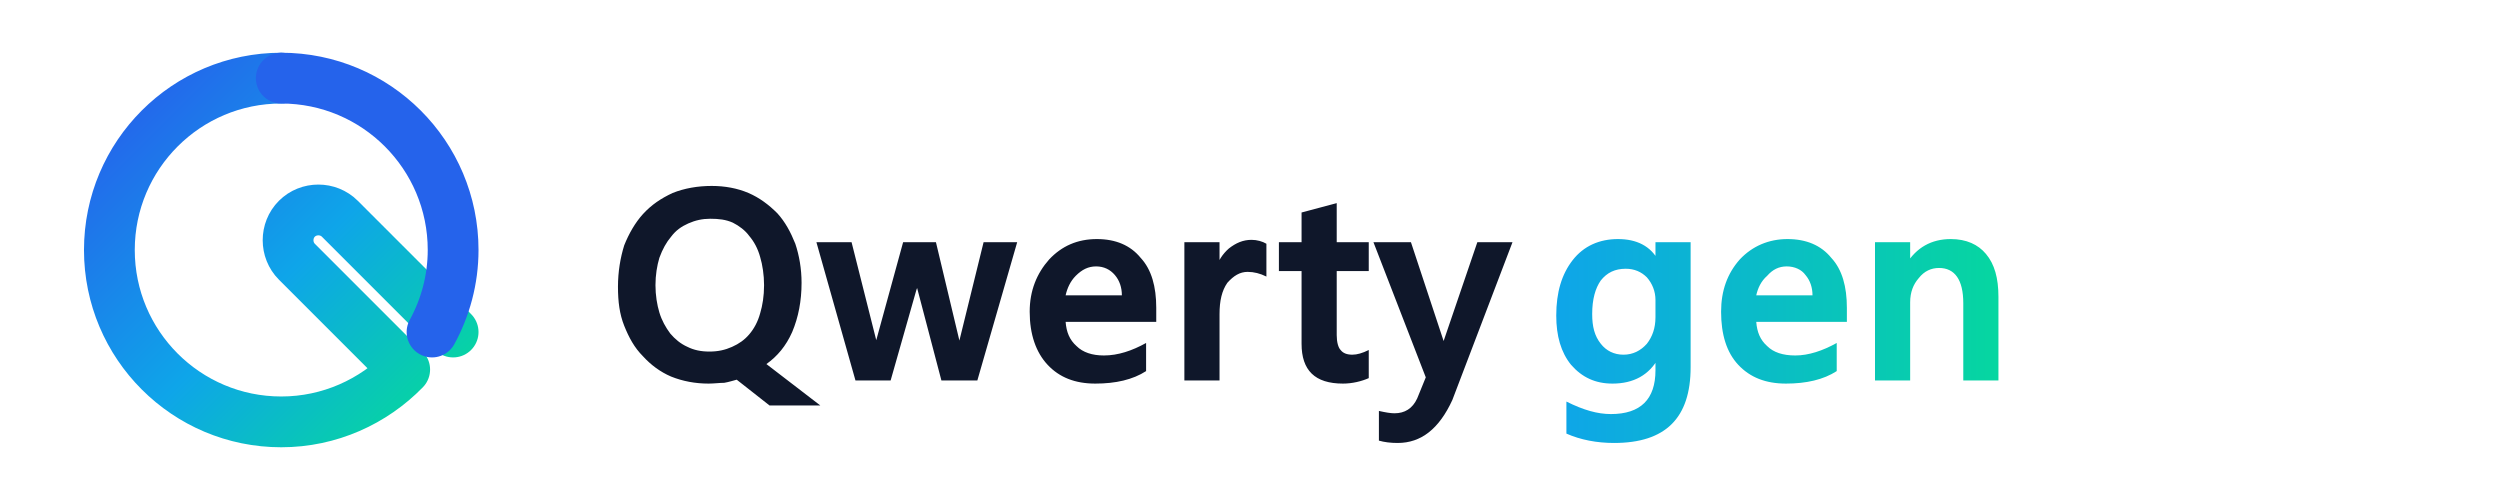
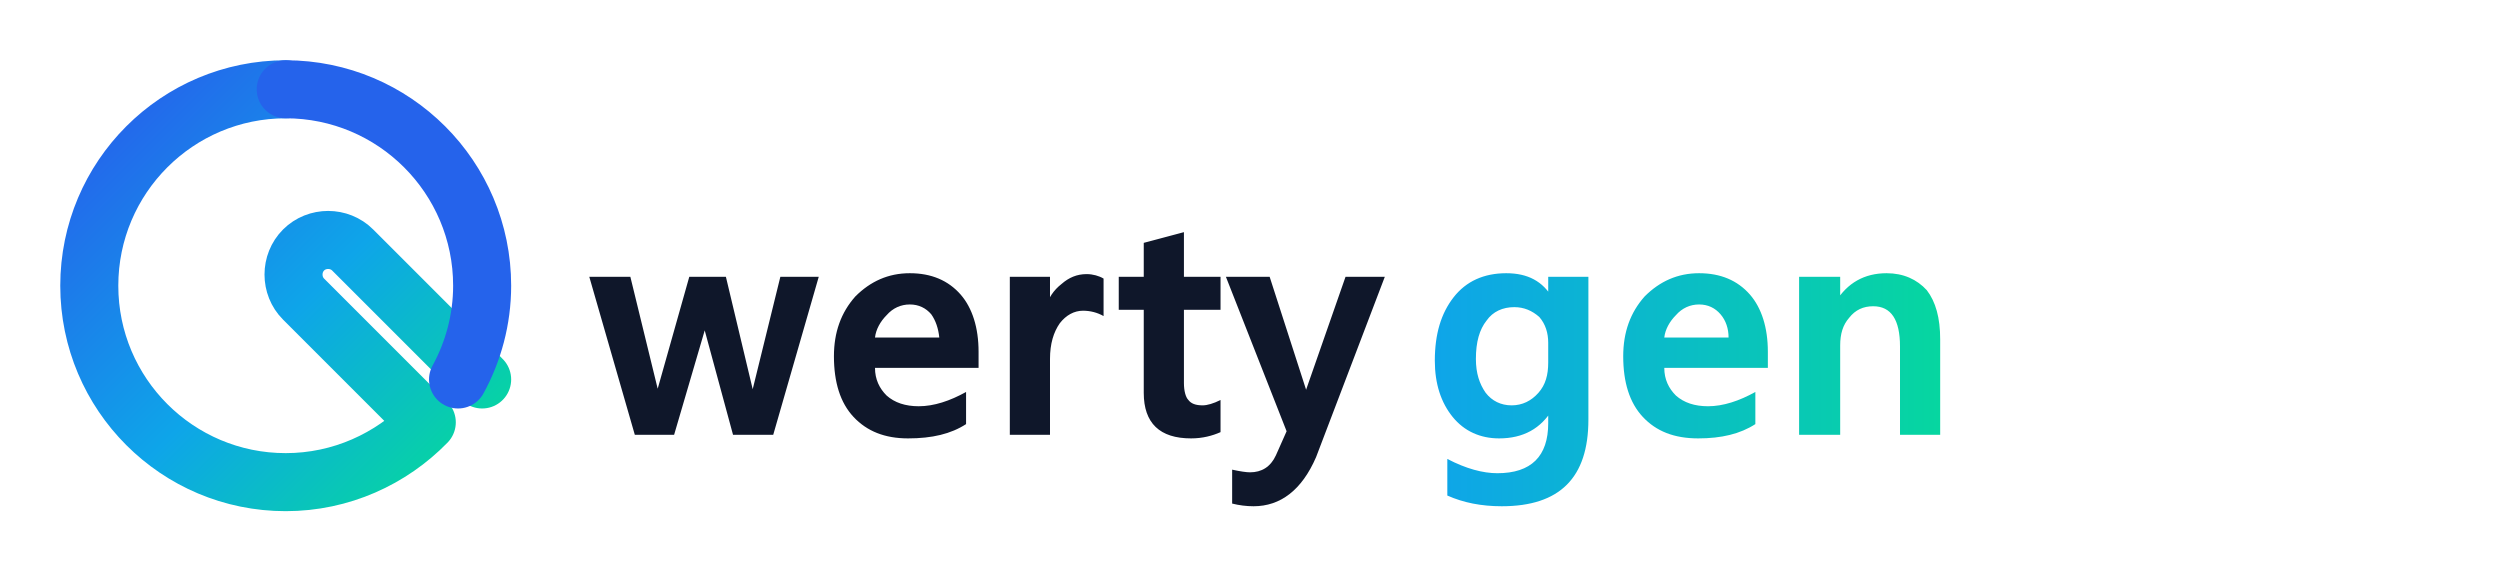
- <svg xmlns="http://www.w3.org/2000/svg" viewBox="0 0 320 64" fill="none" width="100%" height="100%">
+ <svg xmlns="http://www.w3.org/2000/svg" viewBox="0 0 280 64" fill="none" width="100%" height="100%">
  <defs>
    <linearGradient id="qRibbonGradOut" x1="12" y1="12" x2="52" y2="52" gradientUnits="userSpaceOnUse">
      <stop offset="0%" stop-color="#2563EB" />
      <stop offset="55%" stop-color="#0EA5E9" />
      <stop offset="100%" stop-color="#06D6A0" />
    </linearGradient>
    <linearGradient id="qGenTextGrad" x1="0%" y1="0%" x2="100%" y2="0%">
      <stop offset="0%" stop-color="#0EA5E9" />
      <stop offset="100%" stop-color="#06D6A0" />
    </linearGradient>
  </defs>
-   <g transform="translate(4, 0)">
+   <g transform="translate(0, 0)">
    <path d="M 32 10 C 19.85 10 10 19.85 10 32 C 10 44.15 19.85 54 32 54 C 38.2 54 43.8 51.4 47.8 47.3 L 34 33.5 C 32.5 32 32.5 29.5 34 28 C 35.5 26.5 38 26.5 39.5 28 L 54 42.5" stroke="url(#qRibbonGradOut)" stroke-width="6.5" stroke-linecap="round" stroke-linejoin="round" />
    <path d="M 32 10 C 44.15 10 54 19.85 54 32 C 54 35.8 53 39.4 51.3 42.5" stroke="#2563EB" stroke-width="6.5" stroke-linecap="round" />
  </g>
-   <path d="M 90.7 49.1 C 89.0 49.1 87.4 48.8 85.9 48.2 C 84.5 47.6 83.3 46.7 82.3 45.6 C 81.2 44.5 80.5 43.2 79.9 41.7 C 79.3 40.2 79.1 38.6 79.1 36.7 C 79.1 34.8 79.4 33.0 79.9 31.4 C 80.5 29.9 81.3 28.5 82.3 27.4 C 83.4 26.2 84.6 25.4 86.1 24.7 C 87.6 24.1 89.3 23.8 91.1 23.8 C 92.8 23.8 94.4 24.1 95.8 24.7 C 97.2 25.3 98.4 26.2 99.5 27.3 C 100.5 28.4 101.2 29.7 101.8 31.2 C 102.3 32.7 102.6 34.4 102.6 36.2 C 102.6 38.5 102.2 40.6 101.4 42.5 C 100.6 44.3 99.5 45.6 98.1 46.6 L 105.0 51.9 L 98.5 51.9 L 94.3 48.6 C 93.9 48.7 93.3 48.9 92.7 49.0 C 92.1 49.0 91.4 49.1 90.7 49.1 M 90.9 28.0 C 89.9 28.0 89.0 28.2 88.1 28.6 C 87.2 29.0 86.5 29.5 85.9 30.3 C 85.3 31.0 84.8 31.9 84.4 33.0 C 84.1 34.0 83.9 35.2 83.9 36.5 C 83.9 37.8 84.1 39.0 84.4 40.0 C 84.7 41.0 85.2 41.9 85.8 42.7 C 86.4 43.4 87.1 44.0 88.0 44.4 C 88.8 44.8 89.7 45.0 90.8 45.0 C 91.9 45.0 92.8 44.8 93.7 44.4 C 94.6 44.0 95.3 43.5 95.9 42.8 C 96.5 42.1 97.0 41.2 97.3 40.1 C 97.6 39.1 97.8 37.9 97.8 36.5 C 97.8 35.2 97.6 33.9 97.3 32.9 C 97.0 31.8 96.5 30.9 95.9 30.2 C 95.4 29.5 94.6 28.9 93.8 28.5 C 92.9 28.1 92.0 28.0 90.9 28.0 M 130.2 31.0 L 125.1 48.7 L 120.5 48.7 L 117.4 36.9 C 117.2 36.5 117.2 36.0 117.1 35.7 L 117.7 35.7 C 117.7 35.9 117.6 36.4 117.3 37.1 L 114.0 48.7 L 109.5 48.7 L 104.5 31.0 L 109.0 31.0 L 112.2 43.7 C 112.3 44.0 112.4 44.3 112.4 44.7 L 111.9 44.7 C 111.9 44.5 112.0 44.0 112.2 43.4 L 115.6 31.0 L 119.8 31.0 L 122.9 44.0 C 123.0 44.1 123.1 44.4 123.1 44.8 L 122.6 44.8 C 122.6 44.6 122.7 44.2 122.8 43.6 L 125.9 31.0 Z M 148.0 41.2 L 136.4 41.2 C 136.5 42.5 136.9 43.5 137.8 44.3 C 138.6 45.1 139.8 45.5 141.3 45.5 C 143.1 45.5 144.9 44.9 146.7 43.9 L 146.7 47.5 C 145.0 48.6 142.8 49.1 140.2 49.1 C 137.6 49.1 135.6 48.3 134.1 46.7 C 132.6 45.1 131.8 42.8 131.8 39.9 C 131.8 37.2 132.7 35.0 134.3 33.2 C 135.9 31.5 137.9 30.6 140.4 30.6 C 142.8 30.6 144.7 31.4 146.0 33.0 C 147.4 34.5 148.0 36.7 148.0 39.4 M 143.6 37.8 C 143.6 36.8 143.3 35.9 142.7 35.2 C 142.1 34.5 141.3 34.1 140.3 34.1 C 139.3 34.1 138.5 34.5 137.7 35.3 C 137.0 36.0 136.6 36.9 136.4 37.8 M 162.1 35.4 C 161.3 35.0 160.5 34.8 159.7 34.8 C 158.7 34.8 157.9 35.3 157.1 36.2 C 156.4 37.2 156.1 38.5 156.1 40.2 L 156.1 48.7 L 151.6 48.7 L 151.6 31.0 L 156.1 31.0 L 156.1 34.5 L 155.6 34.5 C 155.9 33.4 156.5 32.5 157.3 31.8 C 158.2 31.1 159.1 30.7 160.2 30.7 C 160.9 30.7 161.6 30.9 162.1 31.2 M 175.2 48.4 C 174.3 48.8 173.1 49.1 171.9 49.1 C 168.3 49.1 166.6 47.4 166.6 44.0 L 166.6 34.7 L 163.7 34.7 L 163.7 31.0 L 166.6 31.0 L 166.6 27.2 L 171.1 26.0 L 171.1 31.0 L 175.2 31.0 L 175.2 34.7 L 171.1 34.7 L 171.1 42.9 C 171.1 43.8 171.3 44.5 171.6 44.8 C 171.9 45.2 172.4 45.4 173.1 45.4 C 173.7 45.4 174.4 45.2 175.2 44.8 M 193.6 31.0 L 185.9 51.2 C 184.2 54.9 181.9 56.7 178.9 56.7 C 178.0 56.7 177.2 56.6 176.5 56.4 L 176.5 52.6 C 177.4 52.8 178.0 52.9 178.5 52.9 C 179.8 52.9 180.8 52.3 181.4 51.0 L 182.5 48.3 L 175.8 31.0 L 180.6 31.0 L 184.8 43.7 C 184.8 43.8 184.9 44.1 185.0 44.6 L 184.5 44.6 C 184.6 44.5 184.6 44.2 184.8 43.6 L 189.1 31.0 Z" fill="#0F172A" />
-   <path d="M 216.4 47.0 C 216.4 53.5 213.2 56.7 206.6 56.7 C 204.4 56.7 202.3 56.3 200.5 55.5 L 200.5 51.4 C 202.7 52.5 204.5 53.0 206.2 53.0 C 210.0 53.0 211.9 51.1 211.9 47.4 L 211.9 45.8 L 212.3 45.8 C 211.1 48.0 209.1 49.1 206.4 49.1 C 204.2 49.1 202.5 48.3 201.1 46.7 C 199.8 45.1 199.2 43.0 199.2 40.4 C 199.2 37.4 199.9 35.1 201.3 33.3 C 202.7 31.5 204.7 30.6 207.1 30.6 C 209.5 30.6 211.3 31.5 212.3 33.4 L 211.9 33.4 L 211.9 31.0 L 216.4 31.0 Z M 211.9 40.6 L 211.9 38.4 C 211.9 37.3 211.5 36.3 210.8 35.5 C 210.1 34.8 209.2 34.4 208.1 34.4 C 206.7 34.4 205.7 34.9 204.9 35.9 C 204.2 36.9 203.8 38.3 203.8 40.2 C 203.8 41.8 204.1 43.0 204.9 44.0 C 205.6 44.9 206.6 45.4 207.8 45.4 C 209.0 45.4 210.0 44.9 210.8 44.0 C 211.5 43.1 211.9 42.0 211.9 40.6 M 236.4 41.2 L 224.8 41.2 C 224.9 42.5 225.3 43.5 226.2 44.3 C 227.0 45.1 228.2 45.5 229.8 45.5 C 231.5 45.5 233.3 44.9 235.1 43.9 L 235.1 47.5 C 233.4 48.6 231.2 49.1 228.6 49.1 C 226.0 49.1 224.0 48.3 222.5 46.7 C 221.0 45.1 220.3 42.8 220.3 39.9 C 220.3 37.2 221.1 35.0 222.7 33.2 C 224.3 31.5 226.4 30.6 228.8 30.6 C 231.2 30.6 233.1 31.4 234.4 33.0 C 235.8 34.5 236.4 36.7 236.4 39.4 M 232.0 37.8 C 232.0 36.8 231.7 35.9 231.1 35.2 C 230.6 34.5 229.7 34.1 228.7 34.1 C 227.7 34.1 226.9 34.5 226.2 35.3 C 225.4 36.0 225.0 36.9 224.8 37.8 M 255.8 48.7 L 251.3 48.7 L 251.3 38.8 C 251.3 35.8 250.2 34.3 248.2 34.3 C 247.2 34.3 246.3 34.7 245.6 35.6 C 244.9 36.4 244.5 37.4 244.5 38.7 L 244.5 48.7 L 240.0 48.7 L 240.0 31.0 L 244.5 31.0 L 244.5 33.8 L 244.0 33.8 C 245.3 31.7 247.2 30.6 249.7 30.6 C 251.7 30.6 253.2 31.3 254.2 32.5 C 255.3 33.8 255.8 35.6 255.8 38.0" fill="url(#qGenTextGrad)" />
+   <path d="M 91.7 31.0 L 86.6 48.7 L 82.1 48.7 L 78.9 36.9 C 78.8 36.5 78.7 36.0 78.7 35.7 L 79.3 35.7 C 79.2 35.9 79.1 36.4 78.9 37.1 L 75.5 48.7 L 71.1 48.7 L 66.0 31.0 L 70.6 31.0 L 73.7 43.7 C 73.8 44.0 73.9 44.3 73.9 44.7 L 73.4 44.7 C 73.4 44.5 73.5 44.0 73.7 43.4 L 77.2 31.0 L 81.3 31.0 L 84.4 44.0 C 84.5 44.1 84.6 44.4 84.6 44.8 L 84.1 44.8 C 84.1 44.6 84.2 44.2 84.3 43.6 L 87.4 31.0 Z M 109.6 41.2 L 98.0 41.2 C 98.0 42.5 98.5 43.5 99.3 44.3 C 100.2 45.1 101.4 45.5 102.9 45.5 C 104.6 45.5 106.4 44.9 108.2 43.9 L 108.2 47.5 C 106.5 48.6 104.4 49.1 101.7 49.1 C 99.1 49.1 97.1 48.3 95.6 46.7 C 94.1 45.1 93.4 42.8 93.4 39.9 C 93.4 37.2 94.2 35.0 95.8 33.2 C 97.5 31.5 99.5 30.6 101.9 30.6 C 104.3 30.6 106.2 31.4 107.6 33.0 C 108.9 34.5 109.6 36.7 109.6 39.4 M 105.2 37.8 C 105.1 36.8 104.8 35.9 104.3 35.2 C 103.7 34.5 102.9 34.1 101.9 34.1 C 100.9 34.1 100.0 34.5 99.3 35.3 C 98.6 36.0 98.1 36.9 98.0 37.8 M 123.6 35.4 C 122.9 35.0 122.1 34.8 121.3 34.8 C 120.3 34.8 119.4 35.3 118.7 36.2 C 118.0 37.2 117.6 38.5 117.6 40.2 L 117.6 48.7 L 113.1 48.7 L 113.1 31.0 L 117.6 31.0 L 117.6 34.5 L 117.1 34.5 C 117.4 33.4 118.0 32.5 118.9 31.8 C 119.7 31.1 120.6 30.7 121.7 30.7 C 122.4 30.7 123.1 30.9 123.6 31.2 M 136.7 48.4 C 135.8 48.8 134.7 49.1 133.4 49.1 C 129.9 49.1 128.1 47.4 128.1 44.0 L 128.1 34.7 L 125.3 34.7 L 125.3 31.0 L 128.1 31.0 L 128.1 27.2 L 132.6 26.0 L 132.6 31.0 L 136.7 31.0 L 136.7 34.7 L 132.6 34.7 L 132.6 42.9 C 132.6 43.8 132.8 44.5 133.1 44.8 C 133.4 45.2 133.9 45.4 134.7 45.4 C 135.2 45.4 135.9 45.2 136.7 44.8 M 155.1 31.0 L 147.4 51.2 C 145.8 54.9 143.4 56.7 140.4 56.7 C 139.6 56.7 138.8 56.6 138.0 56.4 L 138.0 52.6 C 138.9 52.8 139.6 52.9 140.0 52.9 C 141.3 52.9 142.3 52.3 142.9 51.0 L 144.1 48.3 L 137.3 31.0 L 142.2 31.0 L 146.3 43.7 C 146.4 43.8 146.4 44.1 146.5 44.6 L 146.1 44.6 C 146.1 44.5 146.2 44.2 146.3 43.6 L 150.7 31.0 Z" fill="#0F172A" />
+   <path d="M 177.9 47.0 C 177.9 53.5 174.7 56.7 168.2 56.7 C 165.9 56.7 163.9 56.3 162.1 55.5 L 162.1 51.4 C 164.2 52.5 166.1 53.0 167.7 53.0 C 171.5 53.0 173.4 51.1 173.4 47.4 L 173.4 45.8 L 173.9 45.8 C 172.6 48.0 170.6 49.1 167.9 49.1 C 165.8 49.1 164.0 48.3 162.7 46.7 C 161.4 45.1 160.7 43.0 160.7 40.4 C 160.7 37.4 161.4 35.1 162.8 33.3 C 164.2 31.5 166.2 30.6 168.7 30.6 C 171.1 30.6 172.8 31.5 173.9 33.4 L 173.4 33.4 L 173.4 31.0 L 177.9 31.0 Z M 173.4 40.6 L 173.4 38.4 C 173.4 37.3 173.1 36.3 172.4 35.5 C 171.6 34.8 170.7 34.4 169.6 34.4 C 168.3 34.4 167.2 34.9 166.5 35.9 C 165.7 36.9 165.3 38.3 165.3 40.2 C 165.3 41.8 165.7 43.0 166.4 44.0 C 167.1 44.9 168.1 45.4 169.3 45.4 C 170.5 45.4 171.5 44.9 172.3 44.0 C 173.1 43.1 173.4 42.0 173.4 40.6 M 198.0 41.2 L 186.4 41.2 C 186.4 42.5 186.9 43.5 187.7 44.3 C 188.6 45.1 189.8 45.5 191.3 45.5 C 193.0 45.5 194.8 44.9 196.6 43.9 L 196.6 47.5 C 194.9 48.6 192.8 49.1 190.2 49.1 C 187.5 49.1 185.5 48.3 184.0 46.7 C 182.5 45.1 181.8 42.8 181.8 39.9 C 181.8 37.2 182.6 35.0 184.2 33.2 C 185.9 31.5 187.9 30.6 190.3 30.6 C 192.7 30.6 194.6 31.4 196.0 33.0 C 197.3 34.5 198.0 36.7 198.0 39.4 M 193.6 37.8 C 193.6 36.8 193.3 35.9 192.7 35.2 C 192.1 34.5 191.3 34.1 190.3 34.1 C 189.3 34.1 188.4 34.5 187.7 35.3 C 187.0 36.0 186.5 36.9 186.4 37.8 M 217.3 48.7 L 212.8 48.7 L 212.8 38.8 C 212.8 35.8 211.8 34.3 209.8 34.3 C 208.7 34.3 207.8 34.7 207.1 35.6 C 206.4 36.4 206.1 37.4 206.1 38.7 L 206.1 48.7 L 201.5 48.7 L 201.5 31.0 L 206.1 31.0 L 206.1 33.8 L 205.6 33.8 C 206.9 31.7 208.8 30.6 211.3 30.6 C 213.2 30.6 214.7 31.3 215.8 32.5 C 216.8 33.8 217.3 35.6 217.3 38.0" fill="url(#qGenTextGrad)" />
</svg>
